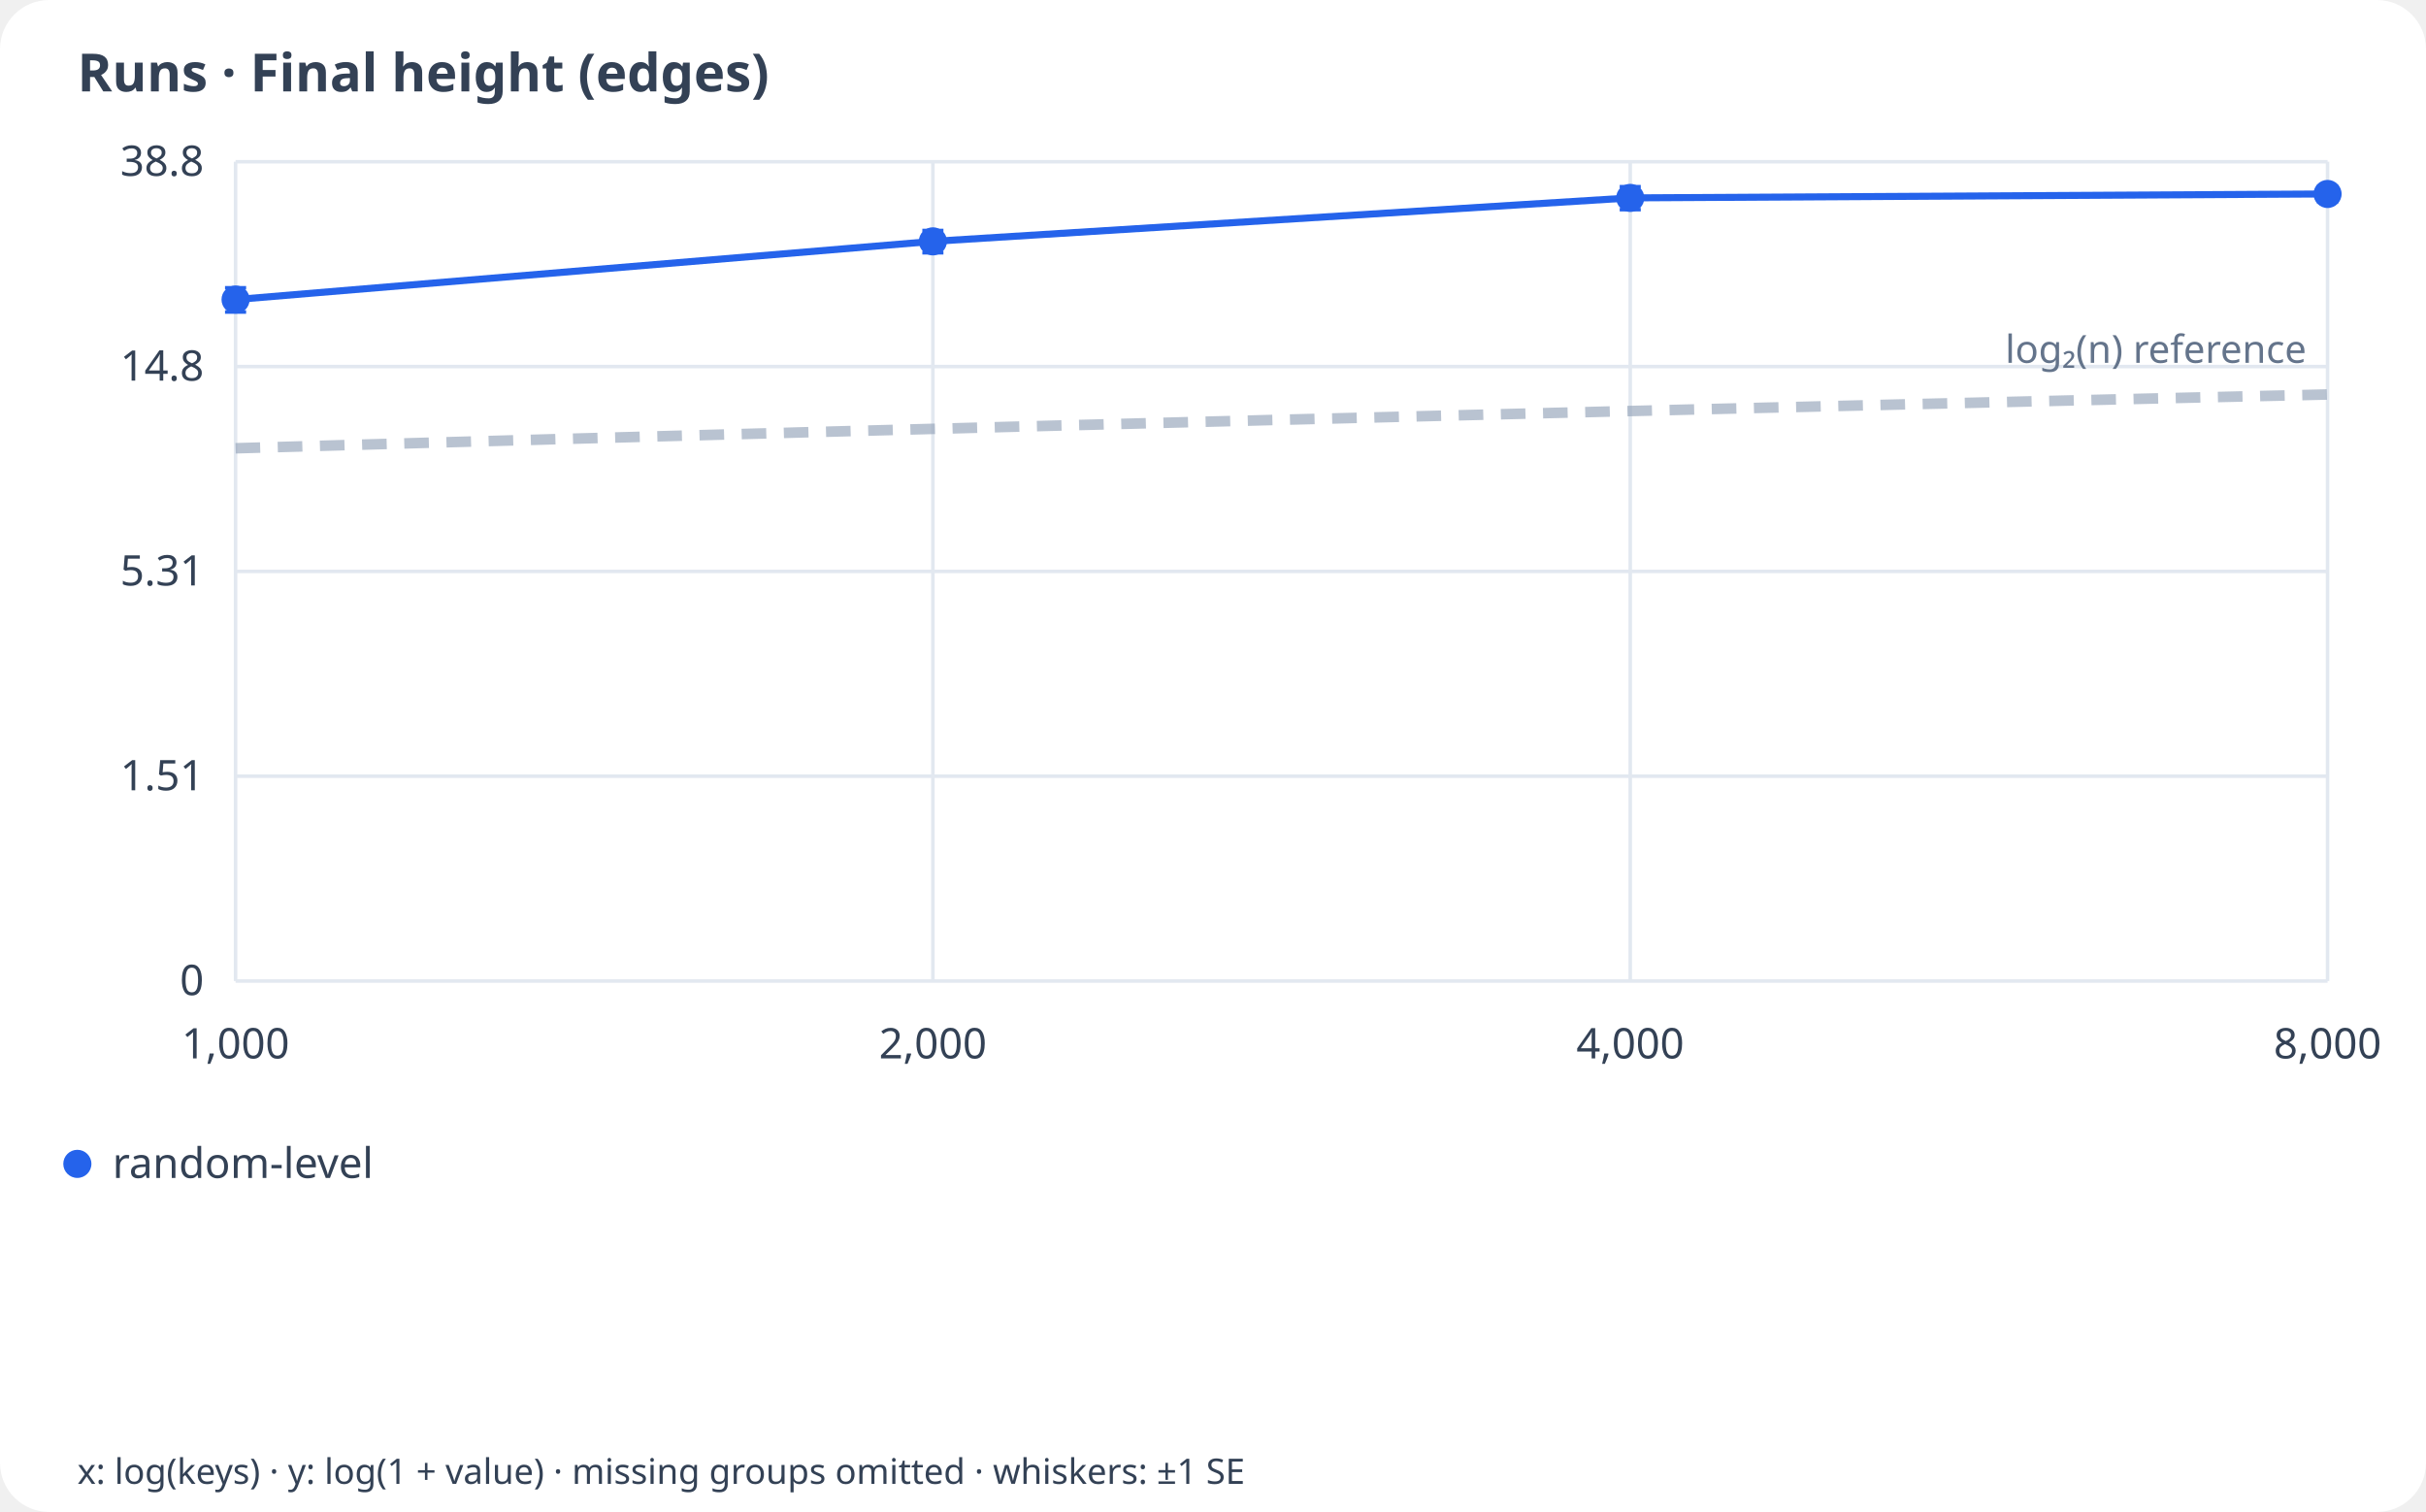
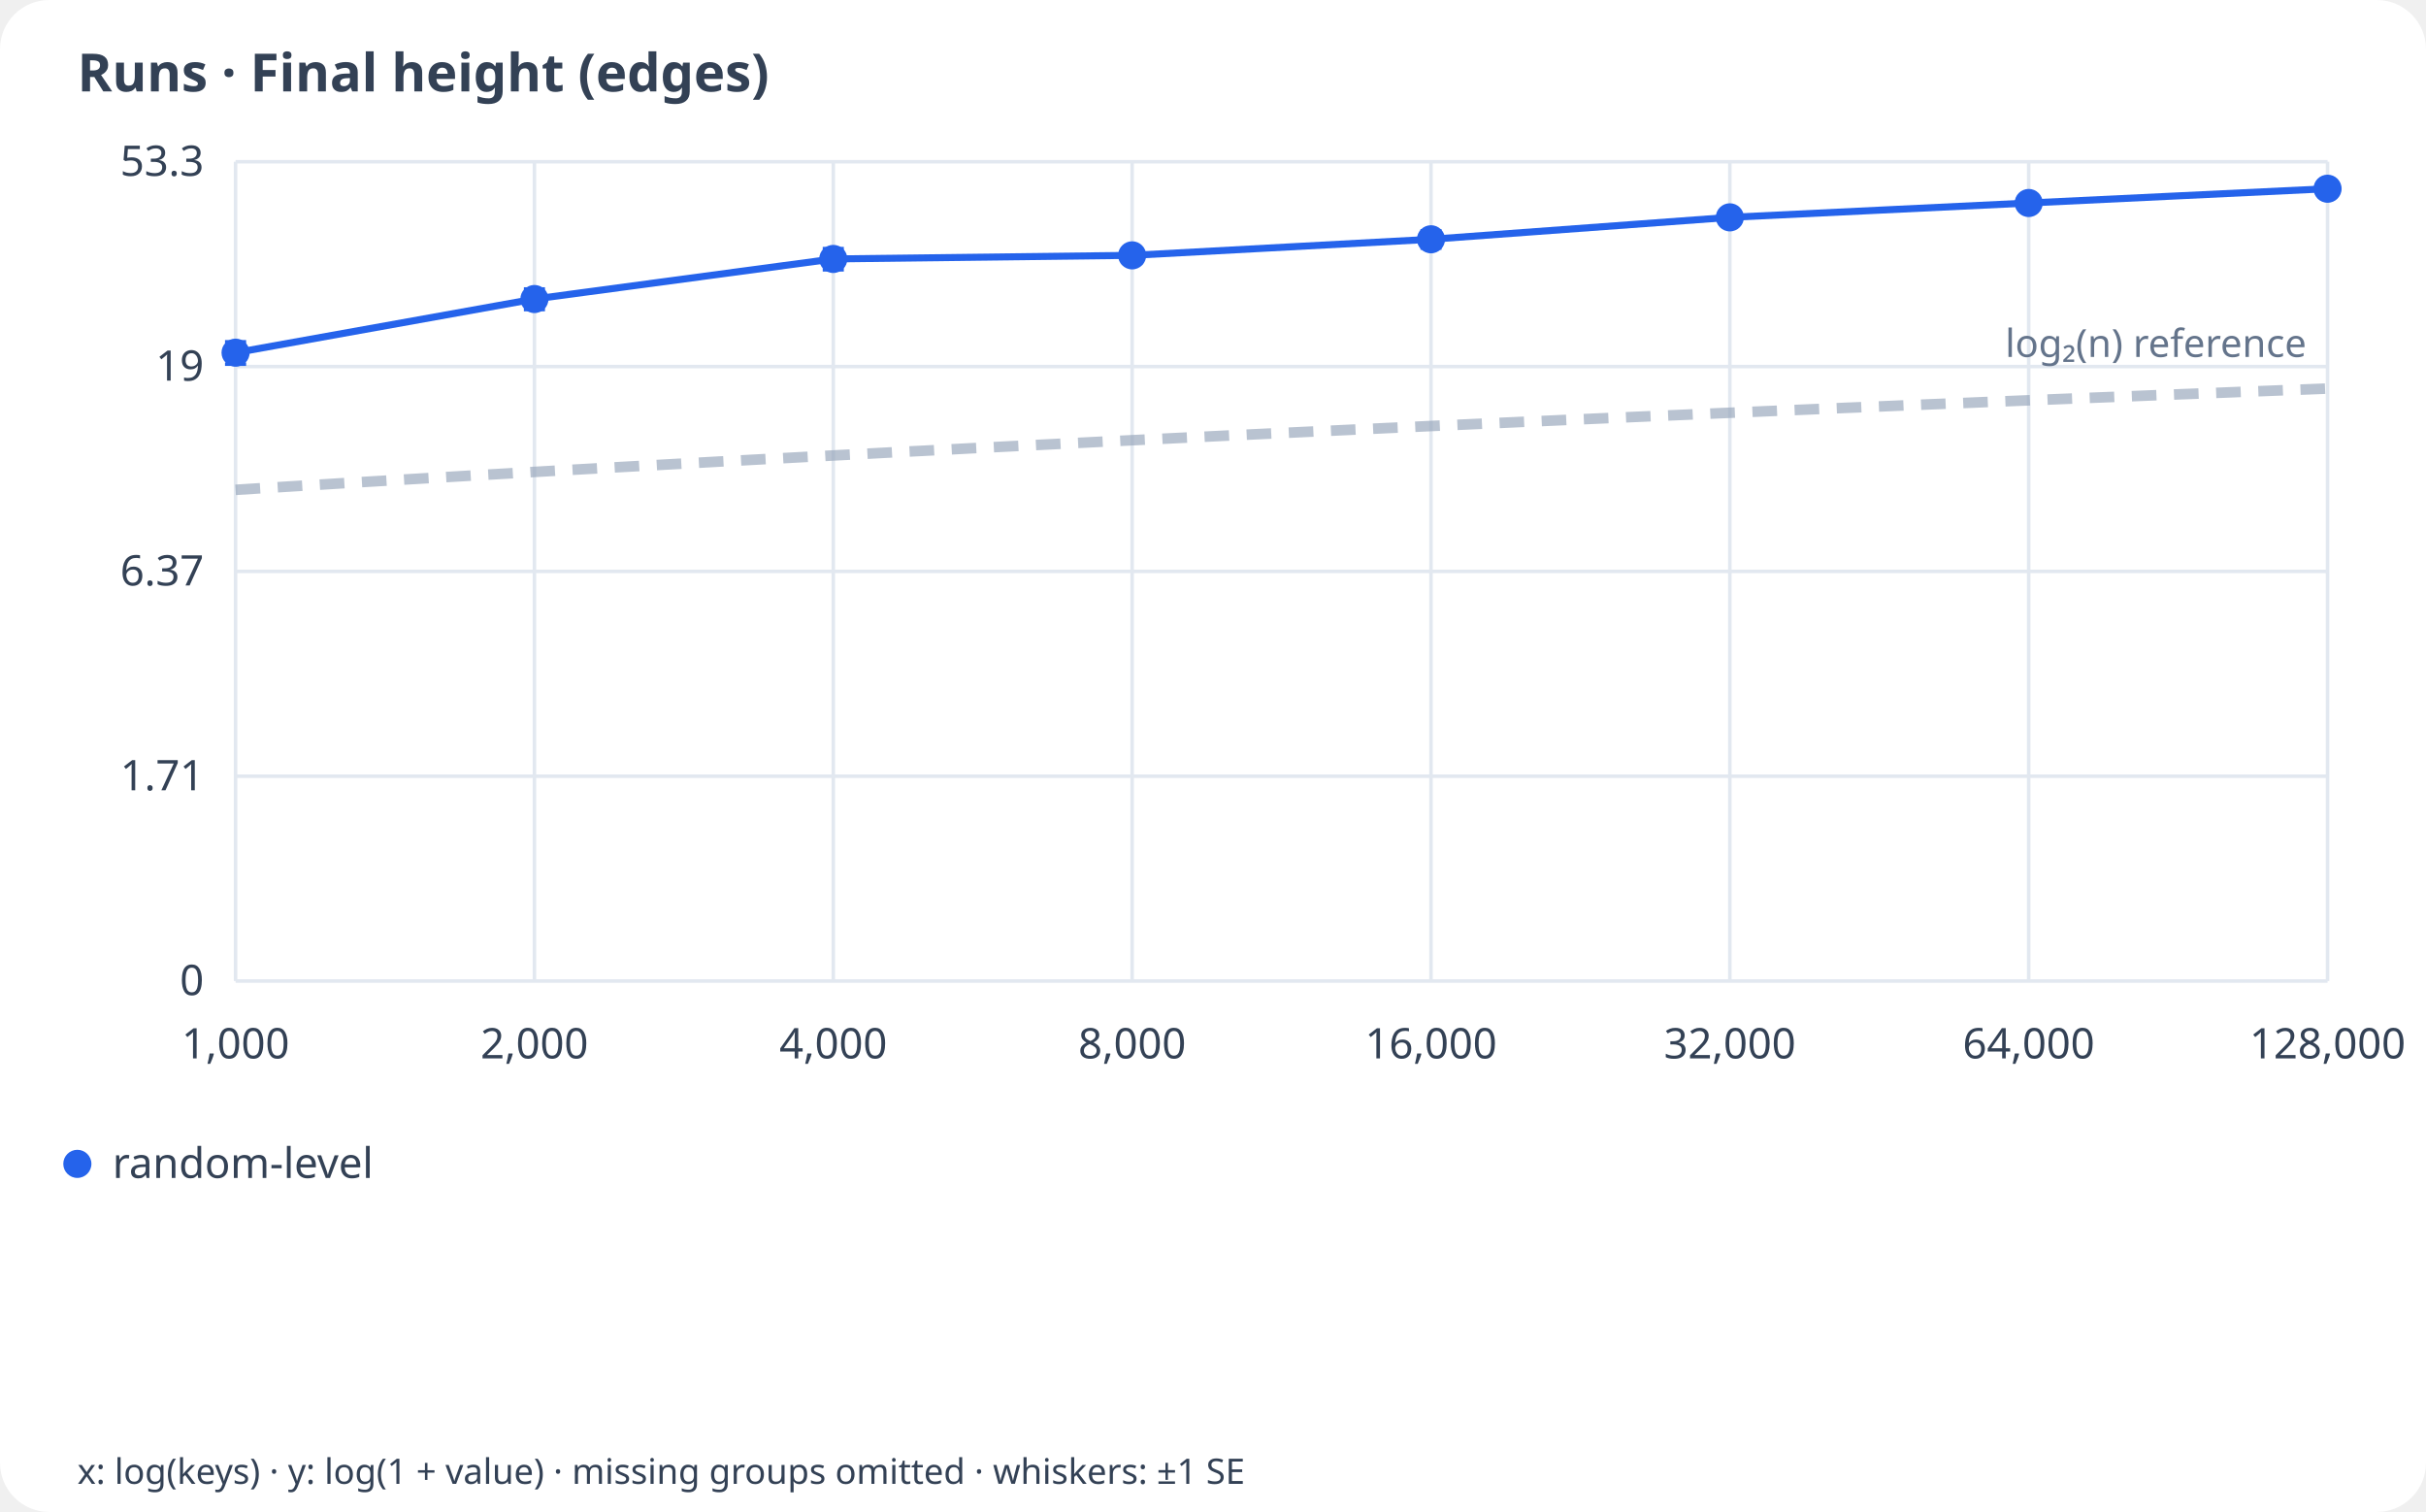
<svg xmlns="http://www.w3.org/2000/svg" viewBox="0 0 690 430" role="img" aria-labelledby="title desc">
  <style>text{font:12px system-ui,sans-serif;fill:#334155}.grid{stroke:#e2e8f0}path,line{vector-effect:non-scaling-stroke}</style>
  <rect width="690" height="430" rx="14" fill="white" />
  <text x="22" y="26" style="font-size:15px;font-weight:650">Runs · Final height (edges)</text>
  <line class="grid" x1="67" x2="662" y1="279.00" y2="279.00" />
  <text x="58" y="283.00" text-anchor="end">0</text>
  <line class="grid" x1="67" x2="662" y1="220.75" y2="220.75" />
-   <text x="58" y="224.75" text-anchor="end">1.51</text>
+   <text x="58" y="224.75" text-anchor="end">1.71</text>
  <line class="grid" x1="67" x2="662" y1="162.50" y2="162.50" />
-   <text x="58" y="166.50" text-anchor="end">5.31</text>
+   <text x="58" y="166.50" text-anchor="end">6.37</text>
  <line class="grid" x1="67" x2="662" y1="104.25" y2="104.25" />
-   <text x="58" y="108.25" text-anchor="end">14.8</text>
+   <text x="58" y="108.25" text-anchor="end">19</text>
  <line class="grid" x1="67" x2="662" y1="46.00" y2="46.00" />
-   <text x="58" y="50.00" text-anchor="end">38.8</text>
+   <text x="58" y="50.00" text-anchor="end">53.3</text>
  <line class="grid" x1="67.00" x2="67.00" y1="46" y2="279" />
  <text x="67.00" y="301" text-anchor="middle">1,000</text>
-   <line class="grid" x1="265.33" x2="265.33" y1="46" y2="279" />
-   <text x="265.33" y="301" text-anchor="middle">2,000</text>
-   <line class="grid" x1="463.67" x2="463.67" y1="46" y2="279" />
-   <text x="463.67" y="301" text-anchor="middle">4,000</text>
+   <line class="grid" x1="152.00" x2="152.00" y1="46" y2="279" />
+   <text x="152.00" y="301" text-anchor="middle">2,000</text>
+   <line class="grid" x1="237.00" x2="237.00" y1="46" y2="279" />
+   <text x="237.00" y="301" text-anchor="middle">4,000</text>
+   <line class="grid" x1="322.00" x2="322.00" y1="46" y2="279" />
+   <text x="322.00" y="301" text-anchor="middle">8,000</text>
+   <line class="grid" x1="407.00" x2="407.00" y1="46" y2="279" />
+   <text x="407.00" y="301" text-anchor="middle">16,000</text>
+   <line class="grid" x1="492.00" x2="492.00" y1="46" y2="279" />
+   <text x="492.00" y="301" text-anchor="middle">32,000</text>
+   <line class="grid" x1="577.00" x2="577.00" y1="46" y2="279" />
+   <text x="577.00" y="301" text-anchor="middle">64,000</text>
  <line class="grid" x1="662.00" x2="662.00" y1="46" y2="279" />
-   <text x="662.00" y="301" text-anchor="middle">8,000</text>
-   <path class="log-reference" d="M67.00,127.49 L72.95,127.32 L78.90,127.15 L84.85,126.98 L90.80,126.80 L96.75,126.63 L102.70,126.46 L108.65,126.29 L114.60,126.12 L120.55,125.95 L126.50,125.79 L132.45,125.62 L138.40,125.45 L144.35,125.28 L150.30,125.12 L156.25,124.95 L162.20,124.78 L168.15,124.62 L174.10,124.45 L180.05,124.29 L186.00,124.12 L191.95,123.96 L197.90,123.80 L203.85,123.63 L209.80,123.47 L215.75,123.31 L221.70,123.15 L227.65,122.98 L233.60,122.82 L239.55,122.66 L245.50,122.50 L251.45,122.34 L257.40,122.18 L263.35,122.02 L269.30,121.87 L275.25,121.71 L281.20,121.55 L287.15,121.39 L293.10,121.24 L299.05,121.08 L305.00,120.92 L310.95,120.77 L316.90,120.61 L322.85,120.46 L328.80,120.30 L334.75,120.15 L340.70,119.99 L346.65,119.84 L352.60,119.69 L358.55,119.53 L364.50,119.38 L370.45,119.23 L376.40,119.08 L382.35,118.93 L388.30,118.78 L394.25,118.63 L400.20,118.48 L406.15,118.33 L412.10,118.18 L418.05,118.03 L424.00,117.88 L429.95,117.73 L435.90,117.58 L441.85,117.43 L447.80,117.29 L453.75,117.14 L459.70,116.99 L465.65,116.85 L471.60,116.70 L477.55,116.55 L483.50,116.41 L489.45,116.26 L495.40,116.12 L501.35,115.97 L507.30,115.83 L513.25,115.69 L519.20,115.54 L525.15,115.40 L531.10,115.26 L537.05,115.11 L543.00,114.97 L548.95,114.83 L554.90,114.69 L560.85,114.55 L566.80,114.41 L572.75,114.27 L578.70,114.13 L584.65,113.99 L590.60,113.85 L596.55,113.71 L602.50,113.57 L608.45,113.43 L614.40,113.29 L620.35,113.15 L626.30,113.01 L632.25,112.88 L638.20,112.74 L644.15,112.60 L650.10,112.47 L656.05,112.33 L662.00,112.19" stroke="#94a3b8" stroke-width="3" stroke-dasharray="7 5" opacity="0.65" fill="none" />
-   <text x="656" y="103.19" text-anchor="end" style="fill:#64748b;font-size:11px">log₂(n) reference</text>
-   <path d="M67.00,88.74V81.84 M64.00,88.74h6 M64.00,81.84h6" stroke="#2563eb" fill="none" />
-   <circle cx="67.00" cy="85.19" r="4" fill="#2563eb" />
-   <path d="M67.00,85.19 L265.33,68.64" stroke="#2563eb" stroke-width="2" fill="none" />
-   <path d="M265.33,71.89V65.55 M262.33,71.89h6 M262.33,65.55h6" stroke="#2563eb" fill="none" />
-   <circle cx="265.33" cy="68.64" r="4" fill="#2563eb" />
-   <path d="M265.33,68.64 L463.67,56.28" stroke="#2563eb" stroke-width="2" fill="none" />
-   <path d="M463.67,59.63V53.09 M460.67,59.63h6 M460.67,53.09h6" stroke="#2563eb" fill="none" />
-   <circle cx="463.67" cy="56.28" r="4" fill="#2563eb" />
-   <path d="M463.67,56.28 L662.00,55.16" stroke="#2563eb" stroke-width="2" fill="none" />
-   <path d="M662.00,57.43V52.98 M659.00,57.43h6 M659.00,52.98h6" stroke="#2563eb" fill="none" />
-   <circle cx="662.00" cy="55.16" r="4" fill="#2563eb" />
+   <text x="662.00" y="301" text-anchor="middle">128,000</text>
+   <path class="log-reference" d="M67.00,139.31 L72.95,138.93 L78.90,138.57 L84.85,138.20 L90.80,137.84 L96.75,137.47 L102.70,137.11 L108.65,136.76 L114.60,136.40 L120.55,136.05 L126.50,135.70 L132.45,135.35 L138.40,135.00 L144.35,134.66 L150.30,134.31 L156.25,133.97 L162.20,133.63 L168.15,133.30 L174.10,132.96 L180.05,132.63 L186.00,132.30 L191.95,131.97 L197.90,131.64 L203.85,131.31 L209.80,130.99 L215.75,130.67 L221.70,130.35 L227.65,130.03 L233.60,129.71 L239.55,129.40 L245.50,129.09 L251.45,128.77 L257.40,128.46 L263.35,128.16 L269.30,127.85 L275.25,127.54 L281.20,127.24 L287.15,126.94 L293.10,126.64 L299.05,126.34 L305.00,126.04 L310.95,125.74 L316.90,125.45 L322.85,125.16 L328.80,124.87 L334.75,124.58 L340.70,124.29 L346.65,124.00 L352.60,123.71 L358.55,123.43 L364.50,123.15 L370.45,122.87 L376.40,122.59 L382.35,122.31 L388.30,122.03 L394.25,121.75 L400.20,121.48 L406.15,121.20 L412.10,120.93 L418.05,120.66 L424.00,120.39 L429.95,120.12 L435.90,119.85 L441.85,119.59 L447.80,119.32 L453.75,119.06 L459.70,118.80 L465.65,118.54 L471.60,118.28 L477.55,118.02 L483.50,117.76 L489.45,117.50 L495.40,117.25 L501.35,116.99 L507.30,116.74 L513.25,116.49 L519.20,116.23 L525.15,115.98 L531.10,115.74 L537.05,115.49 L543.00,115.24 L548.95,114.99 L554.90,114.75 L560.85,114.51 L566.80,114.26 L572.75,114.02 L578.70,113.78 L584.65,113.54 L590.60,113.30 L596.55,113.06 L602.50,112.83 L608.45,112.59 L614.40,112.35 L620.35,112.12 L626.30,111.89 L632.25,111.66 L638.20,111.42 L644.15,111.19 L650.10,110.96 L656.05,110.74 L662.00,110.51" stroke="#94a3b8" stroke-width="3" stroke-dasharray="7 5" opacity="0.65" fill="none" />
+   <text x="656" y="101.51" text-anchor="end" style="fill:#64748b;font-size:11px">log₂(n) reference</text>
+   <path d="M67.00,103.57V97.21 M64.00,103.57h6 M64.00,97.21h6" stroke="#2563eb" fill="none" />
+   <circle cx="67.00" cy="100.30" r="4" fill="#2563eb" />
+   <path d="M67.00,100.30 L152.00,85.04" stroke="#2563eb" stroke-width="2" fill="none" />
+   <path d="M152.00,88.04V82.19 M149.00,88.04h6 M149.00,82.19h6" stroke="#2563eb" fill="none" />
+   <circle cx="152.00" cy="85.04" r="4" fill="#2563eb" />
+   <path d="M152.00,85.04 L237.00,73.64" stroke="#2563eb" stroke-width="2" fill="none" />
+   <path d="M237.00,76.73V70.71 M234.00,76.73h6 M234.00,70.71h6" stroke="#2563eb" fill="none" />
+   <circle cx="237.00" cy="73.64" r="4" fill="#2563eb" />
+   <path d="M237.00,73.64 L322.00,72.62" stroke="#2563eb" stroke-width="2" fill="none" />
+   <path d="M322.00,74.70V70.60 M319.00,74.70h6 M319.00,70.60h6" stroke="#2563eb" fill="none" />
+   <circle cx="322.00" cy="72.62" r="4" fill="#2563eb" />
+   <path d="M322.00,72.62 L407.00,68.05" stroke="#2563eb" stroke-width="2" fill="none" />
+   <path d="M407.00,70.55V65.65 M404.00,70.55h6 M404.00,65.65h6" stroke="#2563eb" fill="none" />
+   <circle cx="407.00" cy="68.05" r="4" fill="#2563eb" />
+   <path d="M407.00,68.05 L492.00,61.81" stroke="#2563eb" stroke-width="2" fill="none" />
+   <path d="M492.00,63.54V60.13 M489.00,63.54h6 M489.00,60.13h6" stroke="#2563eb" fill="none" />
+   <circle cx="492.00" cy="61.81" r="4" fill="#2563eb" />
+   <path d="M492.00,61.81 L577.00,57.73" stroke="#2563eb" stroke-width="2" fill="none" />
+   <path d="M577.00,58.96V56.52 M574.00,58.96h6 M574.00,56.52h6" stroke="#2563eb" fill="none" />
+   <circle cx="577.00" cy="57.73" r="4" fill="#2563eb" />
+   <path d="M577.00,57.73 L662.00,53.67" stroke="#2563eb" stroke-width="2" fill="none" />
+   <path d="M662.00,54.88V52.48 M659.00,54.88h6 M659.00,52.48h6" stroke="#2563eb" fill="none" />
+   <circle cx="662.00" cy="53.67" r="4" fill="#2563eb" />
  <circle cx="22" cy="331" r="4" fill="#2563eb" />
  <text x="32" y="335">random-level</text>
  <text x="22" y="422" style="font-size:10px">x: log(keys) · y: log(1 + value) · missing groups omitted · whiskers: ±1 SE</text>
</svg>
